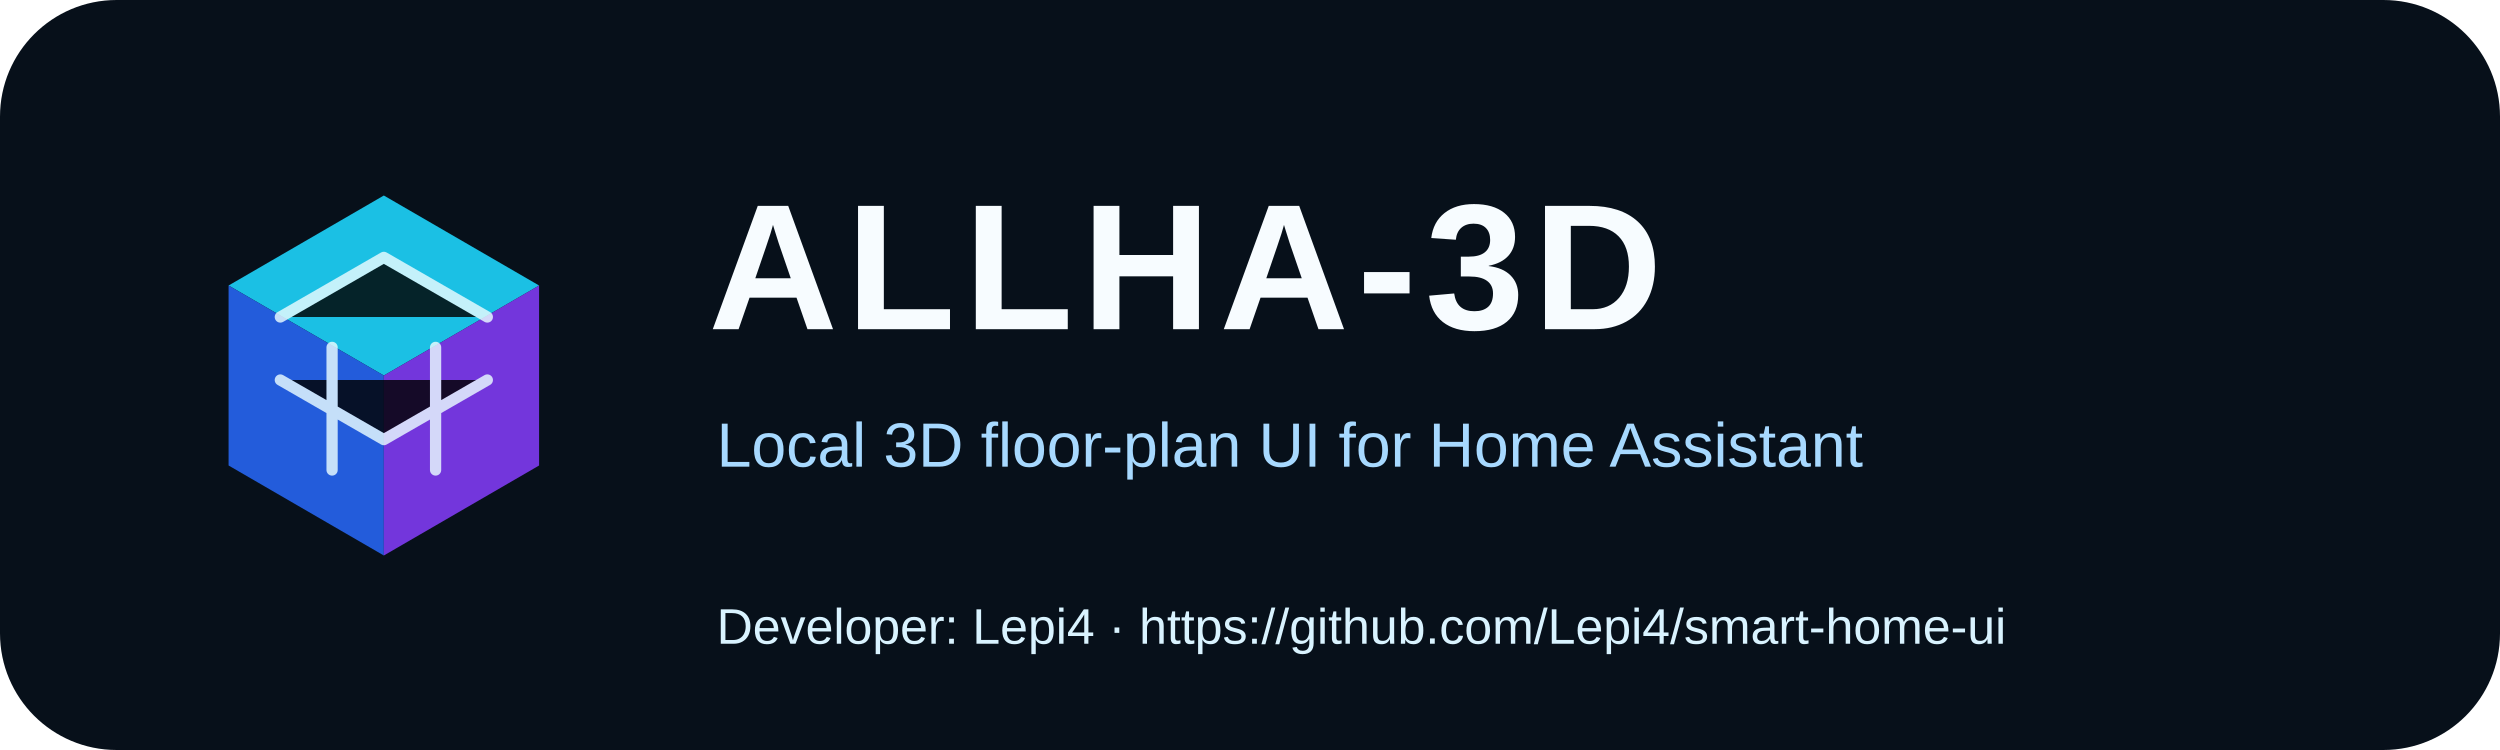
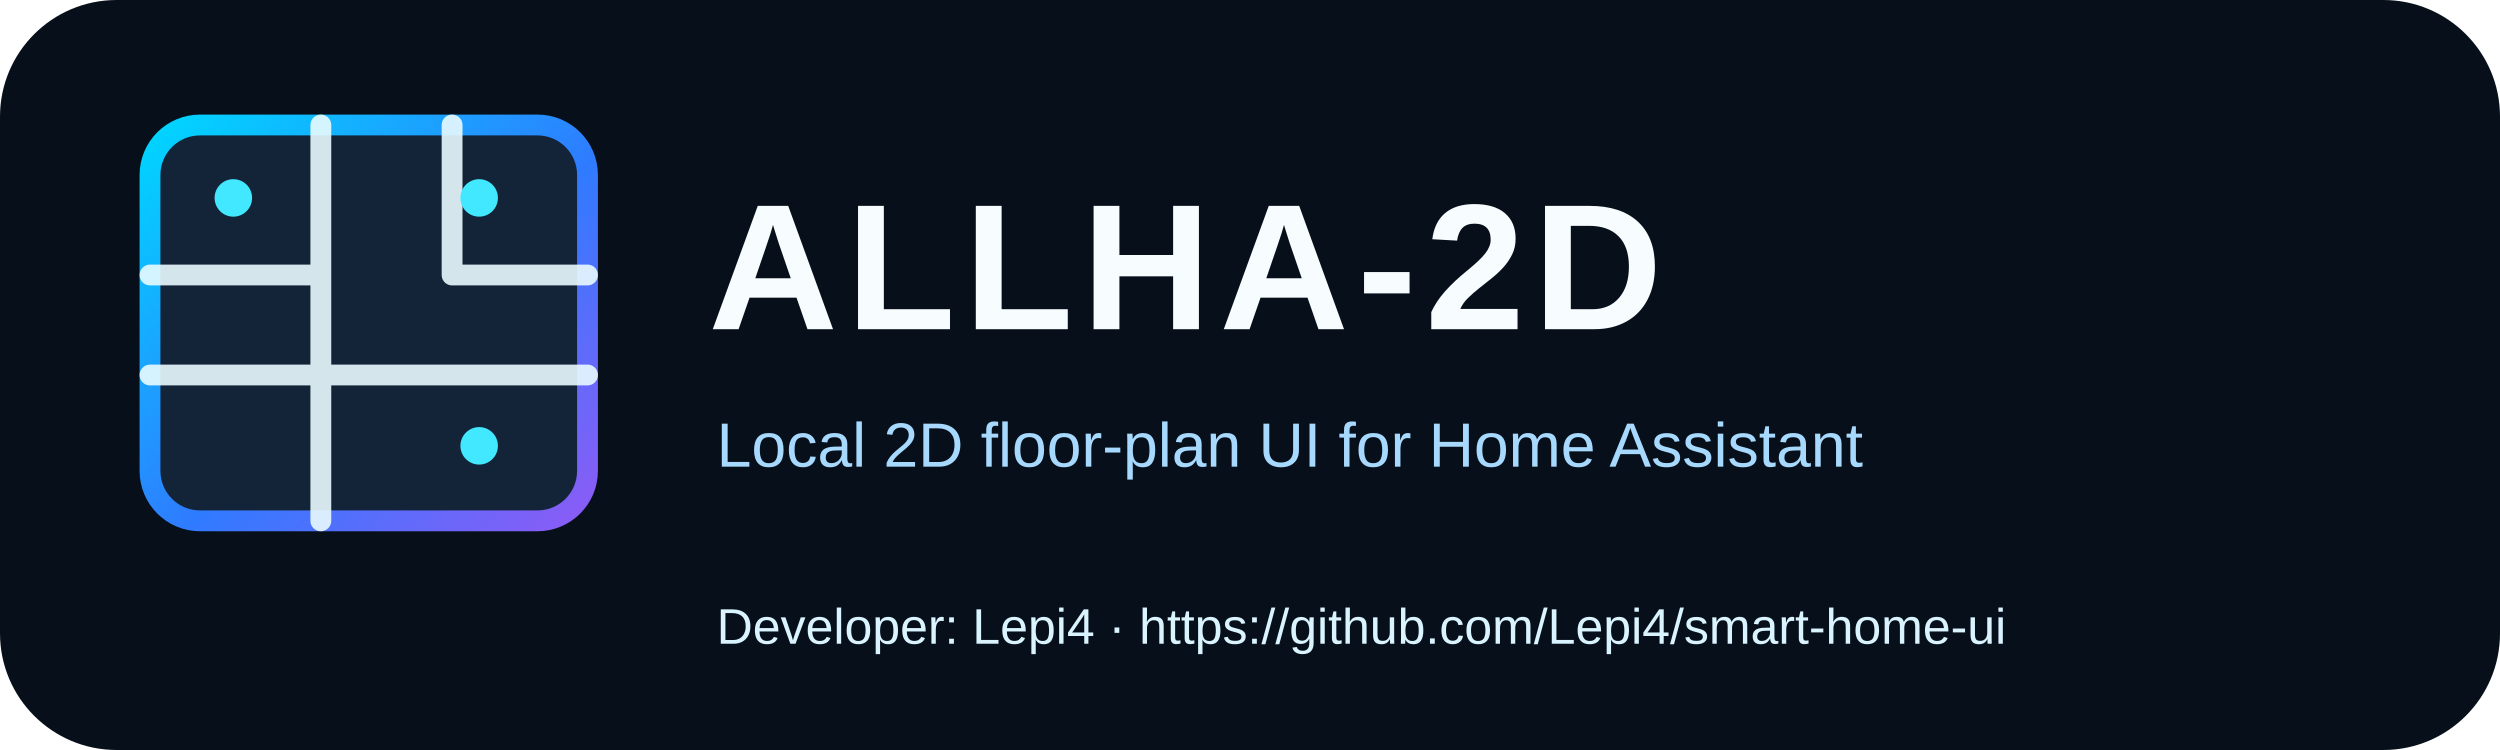
- <svg xmlns="http://www.w3.org/2000/svg" viewBox="0 0 1200 360">
+ <svg xmlns="http://www.w3.org/2000/svg" viewBox="0 0 1200 360" role="img" aria-label="ALLHA-2D brand">
  <defs>
    <linearGradient id="g" x1="0" y1="0" x2="1" y2="1">
      <stop offset="0" stop-color="#00d6ff" />
      <stop offset=".55" stop-color="#2f7bff" />
      <stop offset="1" stop-color="#8b5cf6" />
    </linearGradient>
  </defs>
  <rect width="1200" height="360" rx="56" fill="#07101a" />
-   <g transform="translate(46 42) scale(.54)">
-     <path d="M256 96 394 176 256 256 118 176Z" fill="#1dd7ff" opacity=".88" />
-     <path d="M118 176v160l138 80V256Z" fill="#2563eb" opacity=".92" />
-     <path d="M394 176v160l-138 80V256Z" fill="#7c3aed" opacity=".92" />
-     <path d="M164 204 256 151l92 53M164 260l92 53 92-53M210 231v109M302 231v109" stroke="#e9fbff" stroke-width="10" stroke-linecap="round" stroke-linejoin="round" opacity=".82" />
+   <g transform="translate(72 60)">
+     <rect x="0" y="0" width="210" height="190" rx="24" fill="rgba(20,36,58,.96)" stroke="url(#g)" stroke-width="10" />
+     <path d="M0 72h82V0M82 72v118M82 120h128M145 0v72h65M0 120h82" fill="none" stroke="#e9fbff" stroke-width="10" stroke-linecap="round" stroke-linejoin="round" opacity=".9" />
+     <circle cx="40" cy="35" r="9" fill="#42e8ff" />
+     <circle cx="158" cy="35" r="9" fill="#42e8ff" />
+     <circle cx="158" cy="154" r="9" fill="#42e8ff" />
  </g>
-   <text x="340" y="158" font-family="Arial, Helvetica, sans-serif" font-size="86" font-weight="900" fill="#f7fcff" letter-spacing="4">ALLHA-3D</text>
-   <text x="344" y="224" font-family="Arial, Helvetica, sans-serif" font-size="30" fill="#a7d9ff">Local 3D floor-plan UI for Home Assistant</text>
+   <text x="340" y="158" font-family="Arial, Helvetica, sans-serif" font-size="86" font-weight="900" fill="#f7fcff" letter-spacing="4">ALLHA-2D</text>
+   <text x="344" y="224" font-family="Arial, Helvetica, sans-serif" font-size="30" fill="#a7d9ff">Local 2D floor-plan UI for Home Assistant</text>
  <path d="M344 260h620" stroke="url(#g)" stroke-width="8" stroke-linecap="round" />
  <text x="344" y="309" font-family="Arial, Helvetica, sans-serif" font-size="24" fill="#d9f3ff">Developer: Lepi4 · https://github.com/Lepi4/smart-home-ui</text>
</svg>
